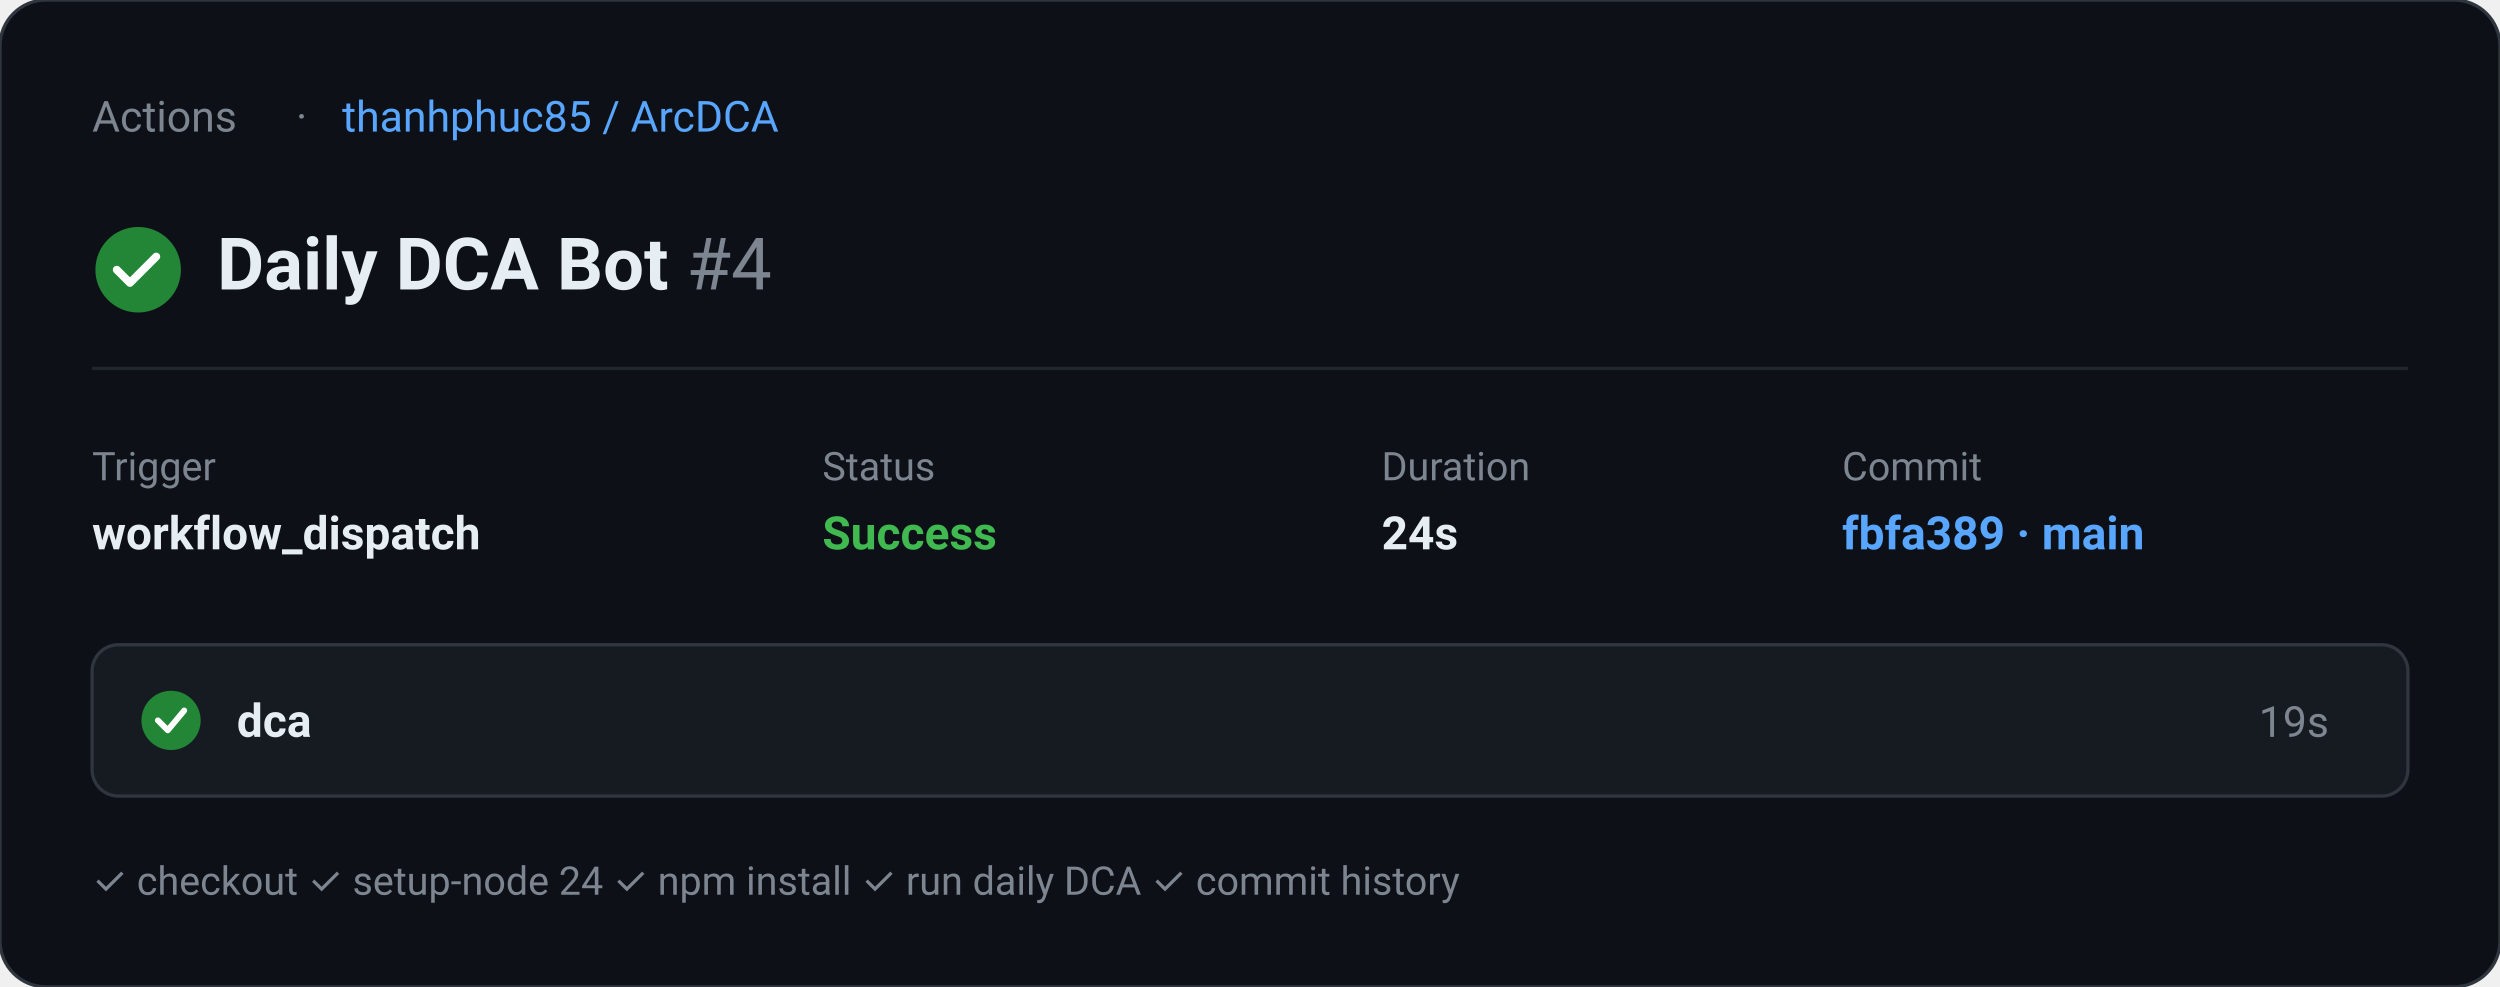
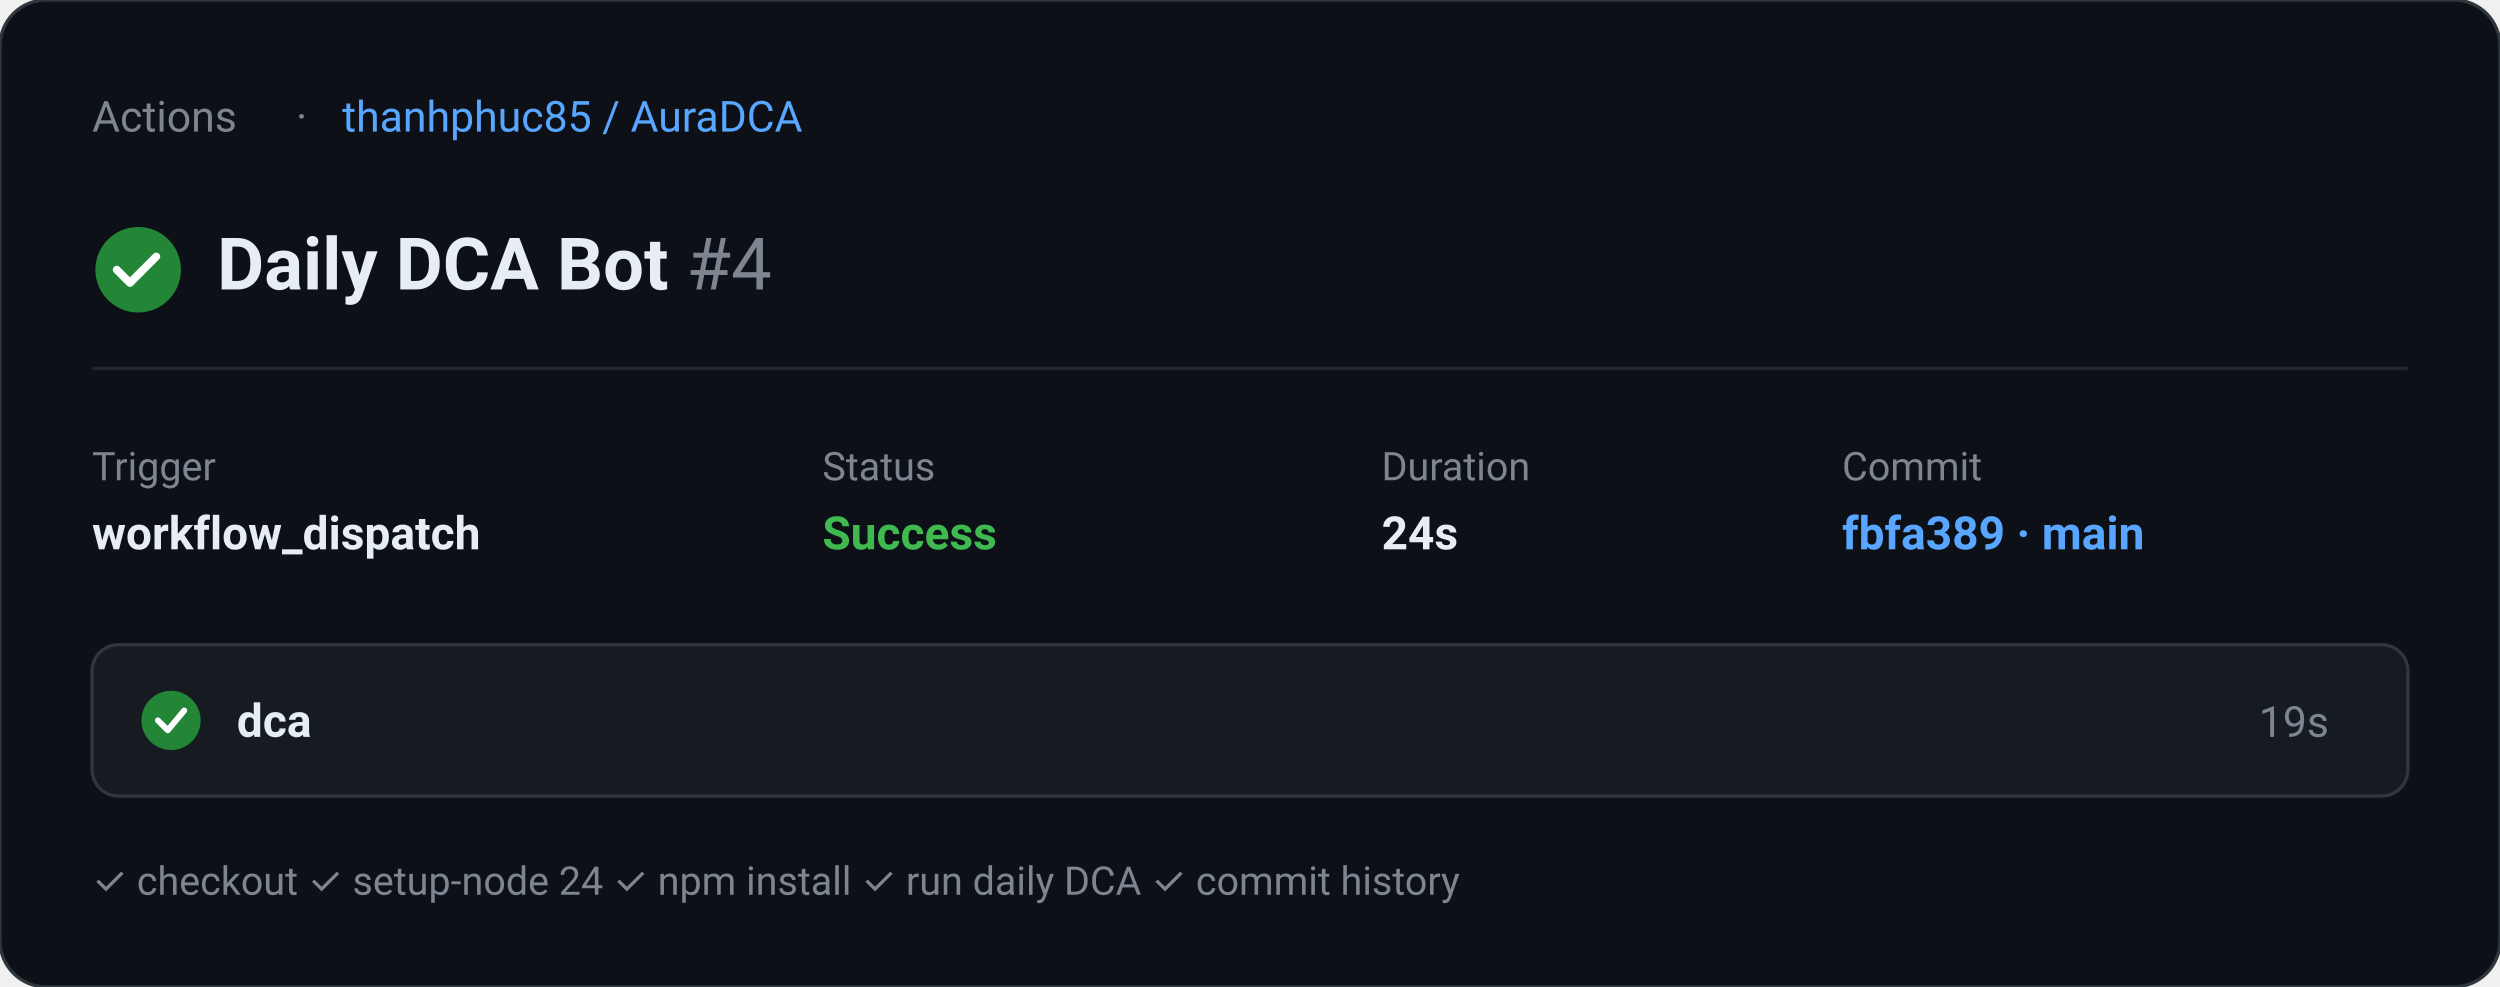
<svg xmlns="http://www.w3.org/2000/svg" viewBox="0 0 760 300" font-family="-apple-system,Segoe UI,Roboto,Helvetica,Arial,sans-serif" role="img" aria-label="GitHub Actions: Daily DCA Bot run #4 succeeded in 24 seconds">
  <rect x="0" y="0" width="760" height="300" rx="14" fill="#0d1117" stroke="#30363d" stroke-width="1" />
  <text x="28" y="40" fill="#7d8590" font-size="13">Actions</text>
  <text x="90" y="40" fill="#7d8590" font-size="13">·</text>
-   <text x="104" y="40" fill="#58a6ff" font-size="13">thanhphuc85 / ArcDCA</text>
+   <text x="104" y="40" fill="#58a6ff" font-size="13">thanhphuc85 / AuraDCA</text>
  <circle cx="42" cy="82" r="13" fill="#238636" />
  <path d="M35.5 82 l4 4 l8 -8" fill="none" stroke="#fff" stroke-width="2.4" stroke-linecap="round" stroke-linejoin="round" />
  <text x="66" y="88" fill="#e6edf3" font-size="22" font-weight="700">Daily DCA Bot <tspan fill="#7d8590" font-weight="400">#4</tspan>
  </text>
  <line x1="28" y1="112" x2="732" y2="112" stroke="#21262d" stroke-width="1" />
  <text x="28" y="146" fill="#7d8590" font-size="12">Trigger</text>
  <text x="28" y="167" fill="#e6edf3" font-size="14" font-weight="600">workflow_dispatch</text>
  <text x="250" y="146" fill="#7d8590" font-size="12">Status</text>
  <text x="250" y="167" fill="#3fb950" font-size="14" font-weight="700">Success</text>
  <text x="420" y="146" fill="#7d8590" font-size="12">Duration</text>
  <text x="420" y="167" fill="#e6edf3" font-size="14" font-weight="600">24s</text>
  <text x="560" y="146" fill="#7d8590" font-size="12">Commit</text>
  <text x="560" y="167" fill="#58a6ff" font-size="14" font-weight="600">fbfa389 · main</text>
  <rect x="28" y="196" width="704" height="46" rx="8" fill="#161b22" stroke="#30363d" stroke-width="1" />
  <circle cx="52" cy="219" r="9" fill="#238636" />
  <path d="M48 219 l3 3 l5 -6" fill="none" stroke="#fff" stroke-width="1.8" stroke-linecap="round" stroke-linejoin="round" />
  <text x="72" y="224" fill="#e6edf3" font-size="14" font-weight="600">dca</text>
  <text x="708" y="224" text-anchor="end" fill="#7d8590" font-size="13">19s</text>
  <text x="28" y="272" fill="#7d8590" font-size="12">✓ checkout   ✓ setup-node 24   ✓ npm install   ✓ run daily DCA   ✓ commit history</text>
</svg>
